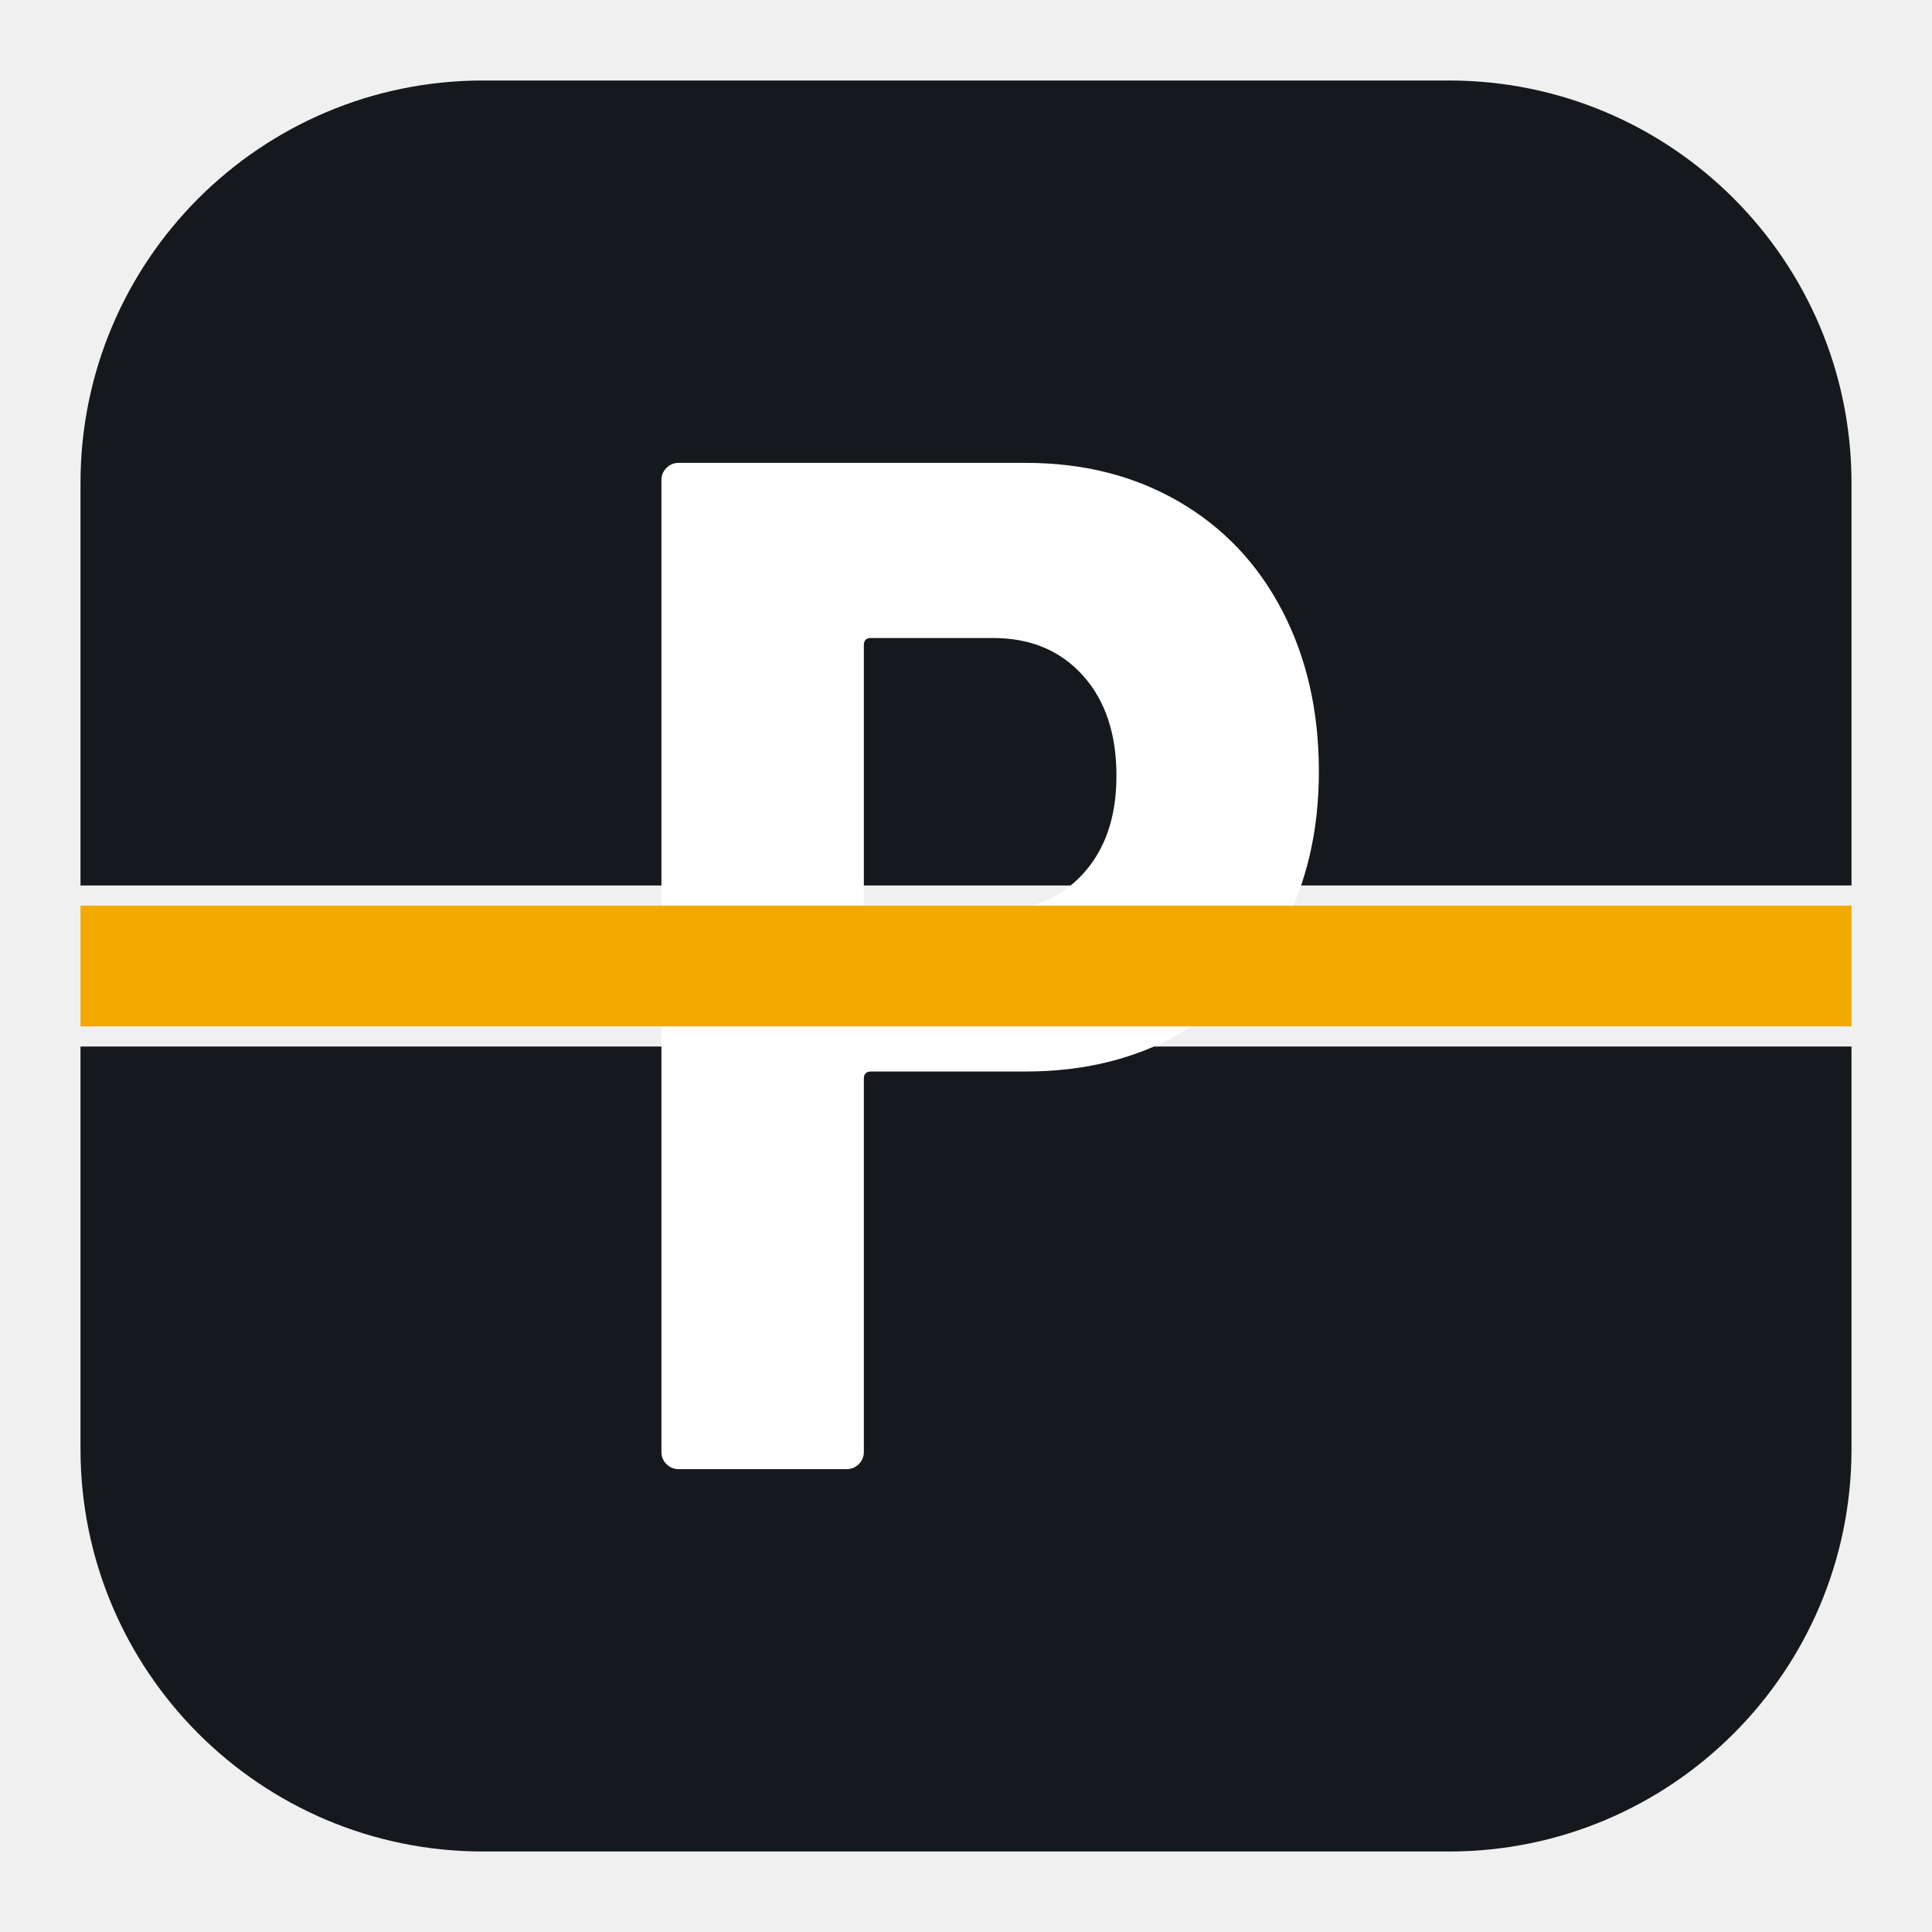
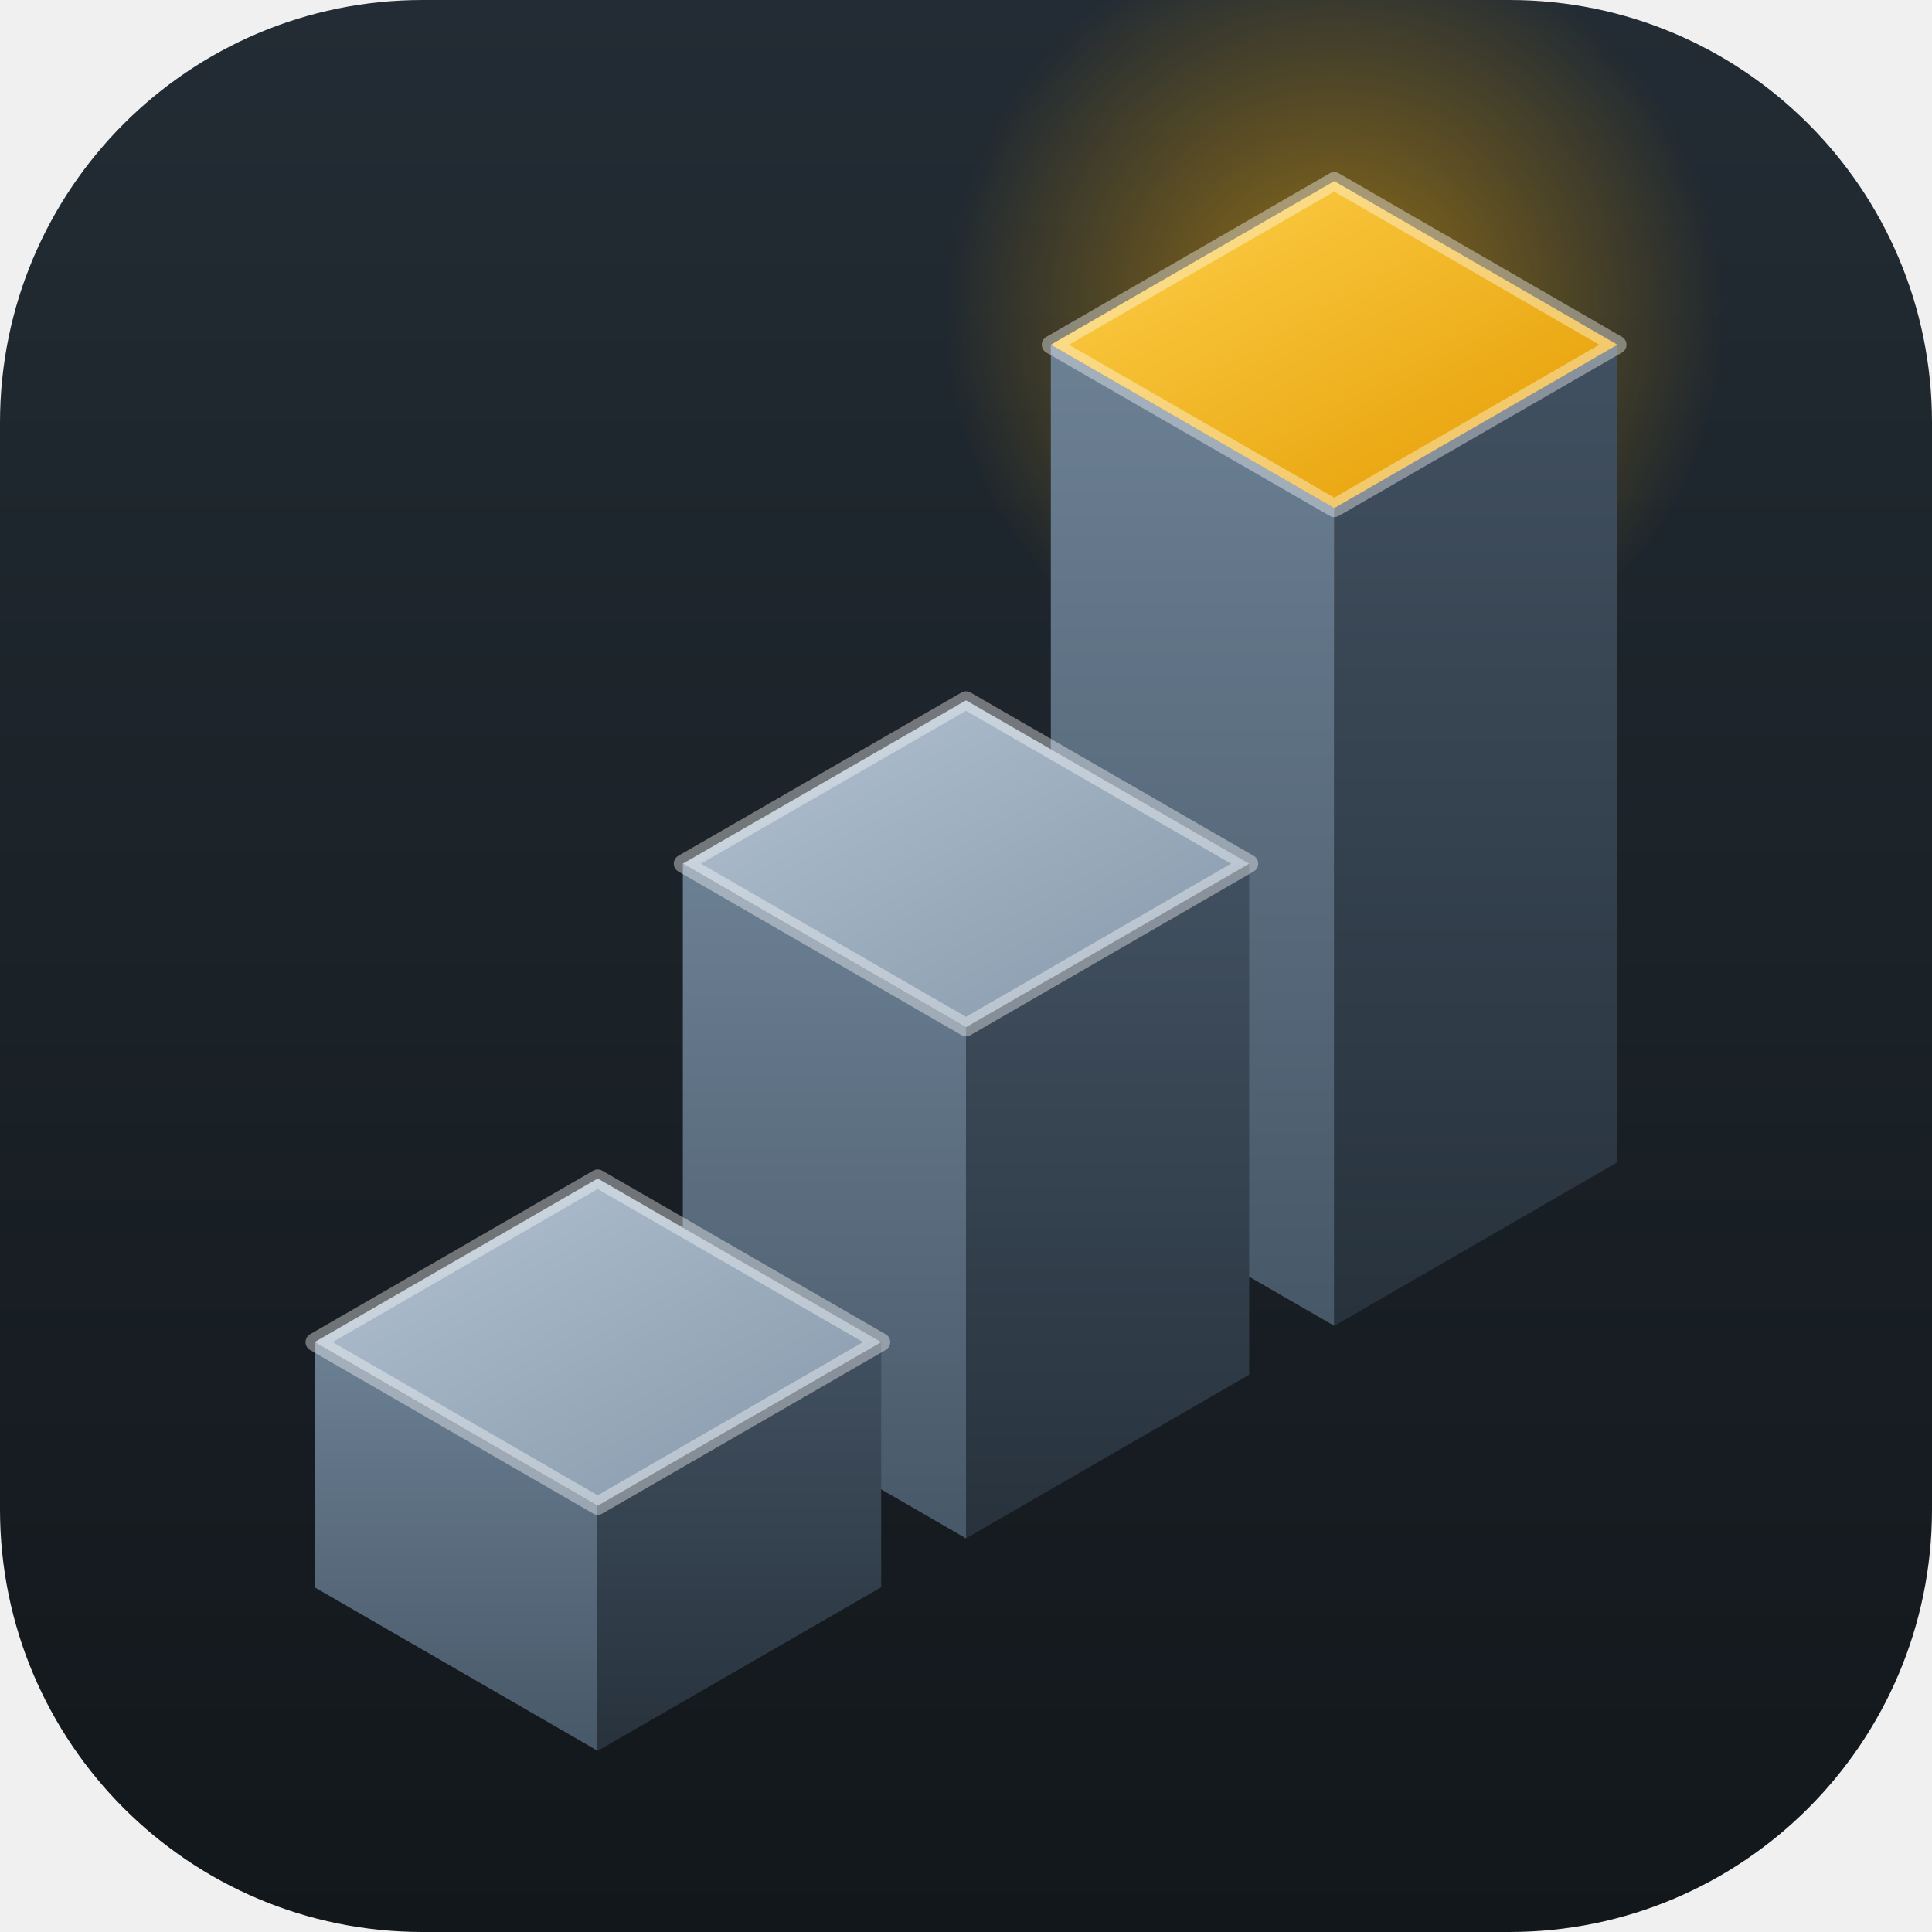
- <svg xmlns="http://www.w3.org/2000/svg" viewBox="0 0 48 48" role="img" aria-label="Pizarra">
-   <path d="M2 22V12A10 10 0 0 1 12 2h24a10 10 0 0 1 10 10v10z" fill="#15191D" />
-   <path d="M2 26v10a10 10 0 0 0 10 10h24a10 10 0 0 0 10-10V26z" fill="#15191D" />
-   <path d="M32.767 19.168Q32.767 21.379 31.857 23.073Q30.948 24.767 29.29 25.694Q27.631 26.621 25.492 26.621H21.64Q21.462 26.621 21.462 26.8V36.072Q21.462 36.25 21.337 36.375Q21.212 36.5 21.034 36.5H16.861Q16.683 36.5 16.558 36.375Q16.433 36.25 16.433 36.072V11.928Q16.433 11.75 16.558 11.625Q16.683 11.5 16.861 11.5H25.492Q27.631 11.5 29.29 12.463Q30.948 13.426 31.857 15.173Q32.767 16.921 32.767 19.168ZM27.738 19.275Q27.738 17.705 26.9 16.778Q26.062 15.851 24.671 15.851H21.64Q21.462 15.851 21.462 16.029V22.449Q21.462 22.627 21.64 22.627H24.671Q26.062 22.627 26.9 21.718Q27.738 20.808 27.738 19.275Z" fill="#FFFFFF" />
-   <rect x="2" y="22.5" width="44" height="3" fill="#F2A900" />
+ <svg xmlns="http://www.w3.org/2000/svg" viewBox="0 0 64 64" role="img" aria-label="Atalaya">
+   <defs>
+     <linearGradient id="a-top" x1="0" y1="0" x2="1" y2="1">
+       <stop offset="0" style="stop-color:#B4C3D2" />
+       <stop offset="1" style="stop-color:#8497A9" />
+     </linearGradient>
+     <linearGradient id="a-left" x1="0" y1="0" x2="0" y2="1">
+       <stop offset="0" style="stop-color:#6C8094" />
+       <stop offset="1" style="stop-color:#475868" />
+     </linearGradient>
+     <linearGradient id="a-right" x1="0" y1="0" x2="0" y2="1">
+       <stop offset="0" style="stop-color:#415060" />
+       <stop offset="1" style="stop-color:#27323C" />
+     </linearGradient>
+     <linearGradient id="a-amber" x1="0" y1="0" x2="1" y2="1">
+       <stop offset="0" style="stop-color:#FFD24D" />
+       <stop offset="1" style="stop-color:#E39A00" />
+     </linearGradient>
+     <radialGradient id="a-glow">
+       <stop offset="0" stop-color="#F2A900" stop-opacity=".55" />
+       <stop offset="1" stop-color="#F2A900" stop-opacity="0" />
+     </radialGradient>
+     <linearGradient id="a-bg" x1="0" y1="0" x2="0" y2="1">
+       <stop offset="0" stop-color="#232C34" />
+       <stop offset="1" stop-color="#12171B" />
+     </linearGradient>
+   </defs>
+   <rect width="64" height="64" rx="14" fill="url(#a-bg)" />
+   <circle cx="44.20" cy="10.42" r="13" fill="url(#a-glow)" />
+   <polygon points="34.81,38.50 44.20,43.92 44.20,16.83 34.81,11.42" fill="url(#a-left)" />
+   <polygon points="44.20,43.92 53.58,38.50 53.58,11.42 44.20,16.83" fill="url(#a-right)" />
+   <polygon points="34.81,11.42 44.20,16.83 53.58,11.42 44.20,6.00" fill="url(#a-amber)" stroke="rgba(255,255,255,.38)" stroke-width=".6" stroke-linejoin="round" />
+   <polygon points="22.62,45.54 32.00,50.96 32.00,34.03 22.62,28.61" fill="url(#a-left)" />
+   <polygon points="32.00,50.96 41.38,45.54 41.38,28.61 32.00,34.03" fill="url(#a-right)" />
+   <polygon points="22.62,28.61 32.00,34.03 41.38,28.61 32.00,23.20" fill="url(#a-top)" stroke="rgba(255,255,255,.38)" stroke-width=".6" stroke-linejoin="round" />
+   <polygon points="10.42,52.58 19.80,58.00 19.80,49.88 10.42,44.46" fill="url(#a-left)" />
+   <polygon points="19.80,58.00 29.19,52.58 29.19,44.46 19.80,49.88" fill="url(#a-right)" />
+   <polygon points="10.42,44.46 19.80,49.88 29.19,44.46 19.80,39.04" fill="url(#a-top)" stroke="rgba(255,255,255,.38)" stroke-width=".6" stroke-linejoin="round" />
</svg>
